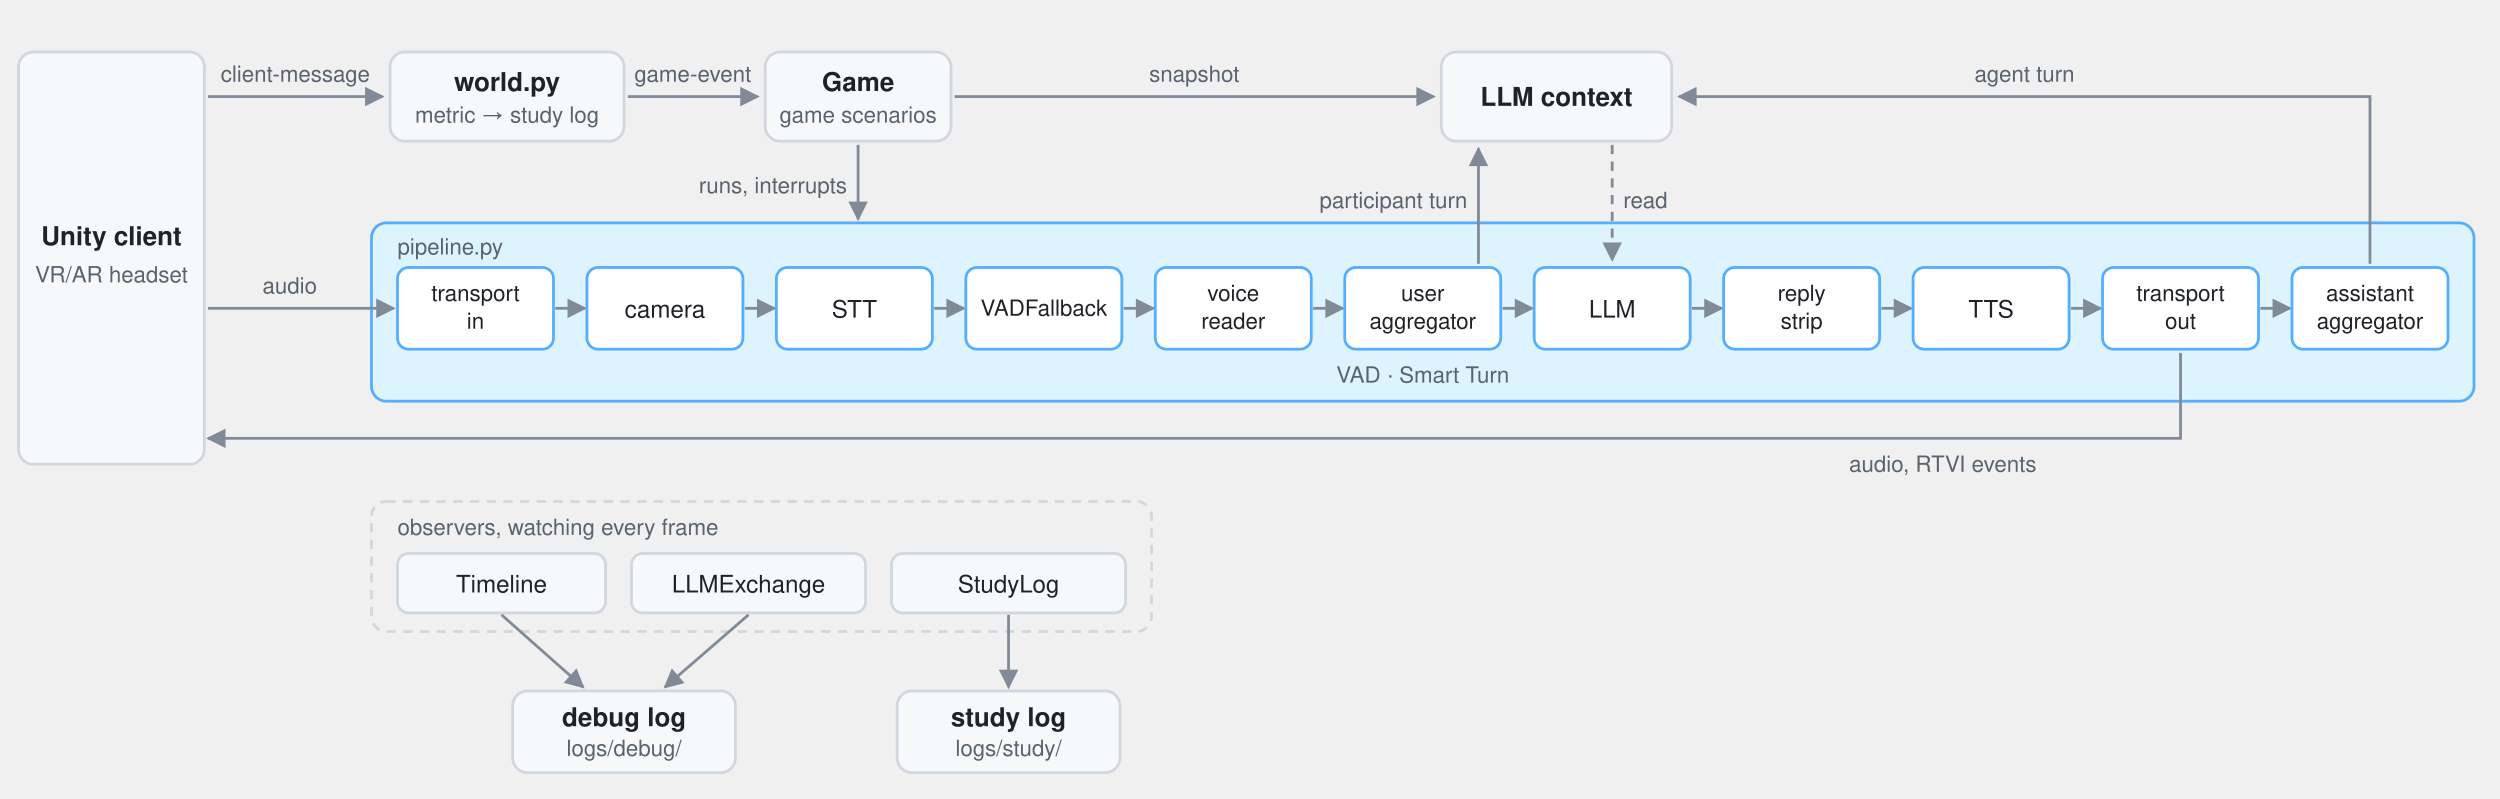
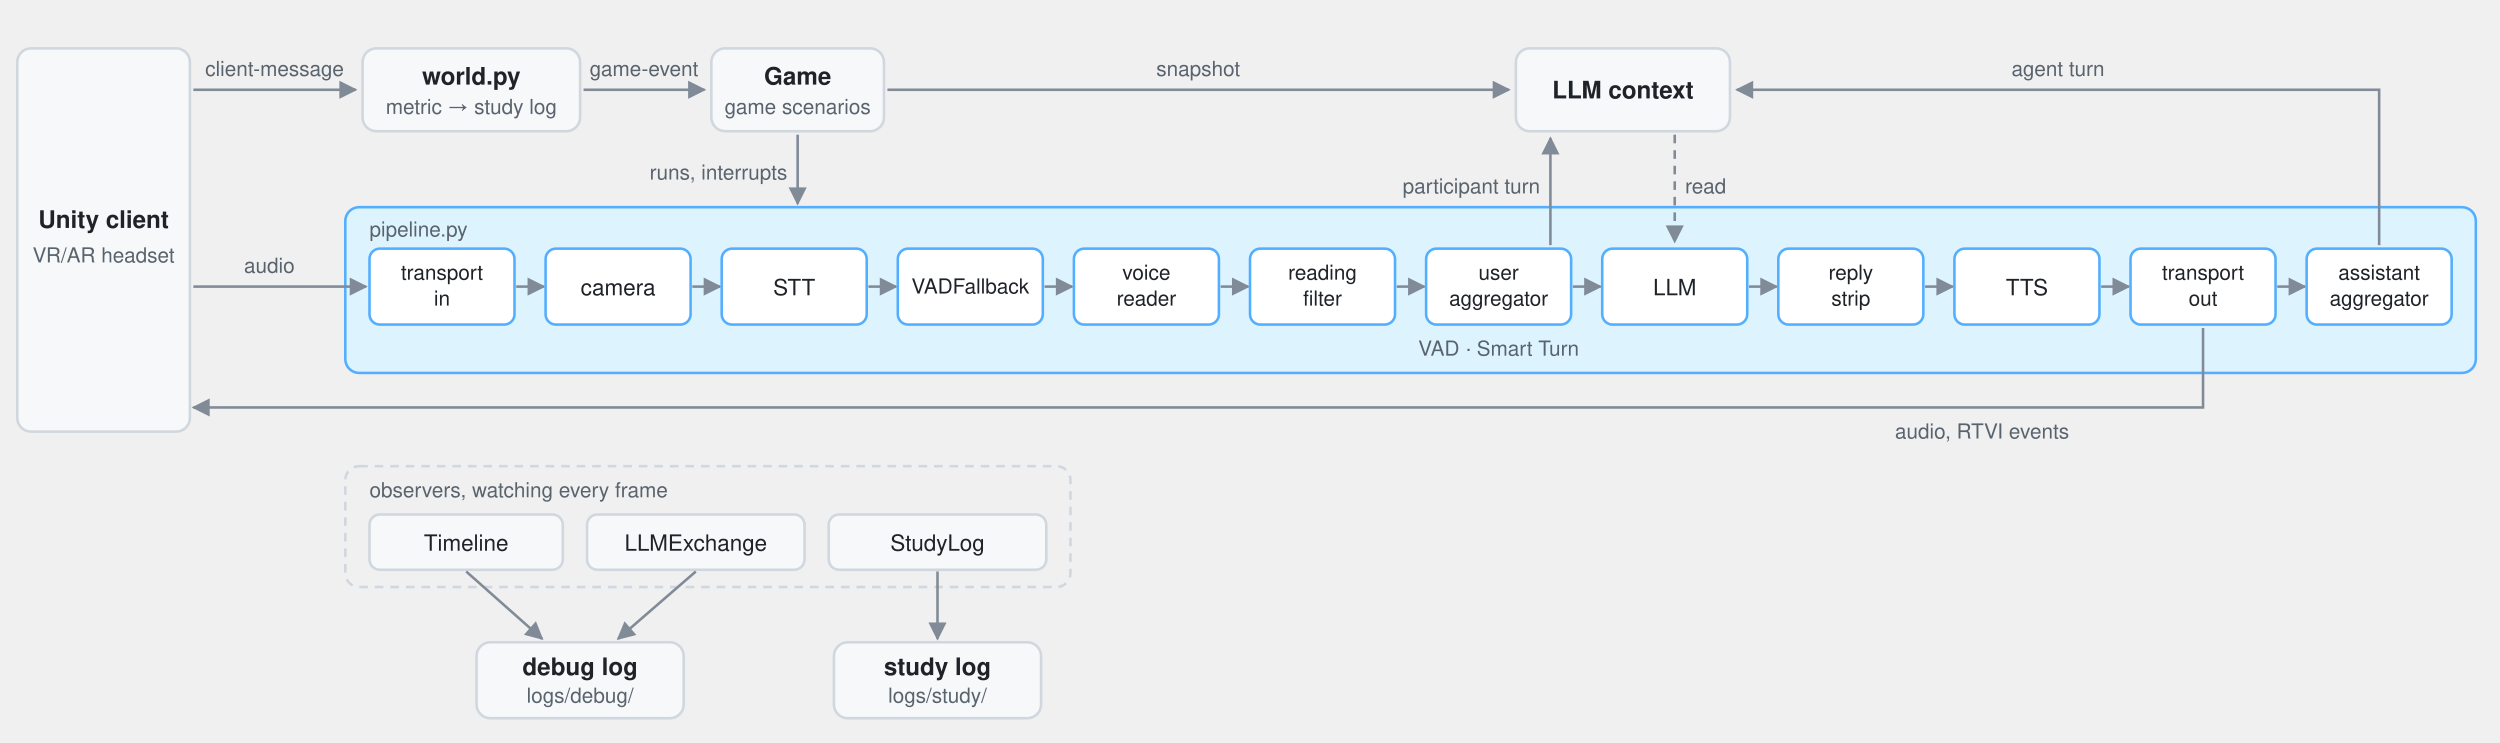
- <svg xmlns="http://www.w3.org/2000/svg" width="1346" height="430" viewBox="0 0 1346 430" role="img" aria-labelledby="title">
+ <svg xmlns="http://www.w3.org/2000/svg" width="1448" height="430" viewBox="0 0 1448 430" role="img" aria-labelledby="title">
  <style>
    text { font-family: -apple-system, "Segoe UI", Helvetica, Arial, sans-serif; fill: #1f2328; text-anchor: middle; }
    .name { font-size: 14px; font-weight: 600; }
    .sub { font-size: 12px; fill: #59636e; }
    .label { font-size: 12px; fill: #59636e; }
    .box { fill: #f6f8fa; stroke: #d0d7de; stroke-width: 1.5; }
    .agent { fill: #ddf4ff; stroke: #54aeff; stroke-width: 1.5; }
    .stage { fill: #ffffff; stroke: #54aeff; stroke-width: 1.5; }
    .group { fill: none; stroke: #d0d7de; stroke-width: 1.5; stroke-dasharray: 5 4; }
    .link { stroke: #818b98; stroke-width: 1.5; fill: none; }
    .dash { stroke-dasharray: 5 4; }
    .head { fill: #818b98; }
    @media (prefers-color-scheme: dark) {
      text { fill: #e6edf3; }
      .sub, .label { fill: #9198a1; }
      .box { fill: #151b23; stroke: #3d444d; }
      .agent { fill: #0d2a4f; stroke: #1f6feb; }
      .stage { fill: #0d1117; stroke: #1f6feb; }
      .group { stroke: #3d444d; }
      .link { stroke: #9198a1; }
      .head { fill: #9198a1; }
    }
  </style>
  <defs>
    <marker id="arrow" viewBox="0 0 10 10" refX="9" refY="5" markerWidth="7" markerHeight="7" orient="auto-start-reverse">
      <path class="head" d="M0,0 L10,5 L0,10 z" />
    </marker>
  </defs>
  <rect class="box" x="10" y="28" width="100" height="222" rx="8" />
  <text class="name" x="60" y="132">Unity client</text>
  <text class="sub" x="60" y="152">VR/AR headset</text>
-   <rect class="agent" x="200" y="120" width="1132" height="96" rx="8" />
+   <rect class="agent" x="200" y="120" width="1234" height="96" rx="8" />
  <text class="sub" x="214" y="137" style="text-anchor: start">pipeline.py</text>
  <rect class="stage" x="214" y="144" width="84" height="44" rx="6" />
  <text x="256" y="162" font-size="12">transport</text>
  <text x="256" y="177" font-size="12">in</text>
  <line class="link" x1="299" y1="166" x2="315" y2="166" marker-end="url(#arrow)" />
  <rect class="stage" x="316" y="144" width="84" height="44" rx="6" />
  <text x="358" y="171" font-size="13">camera</text>
  <line class="link" x1="401" y1="166" x2="417" y2="166" marker-end="url(#arrow)" />
  <rect class="stage" x="418" y="144" width="84" height="44" rx="6" />
  <text x="460" y="171" font-size="13">STT</text>
  <line class="link" x1="503" y1="166" x2="519" y2="166" marker-end="url(#arrow)" />
  <rect class="stage" x="520" y="144" width="84" height="44" rx="6" />
  <text x="562" y="170" font-size="12">VADFallback</text>
  <line class="link" x1="605" y1="166" x2="621" y2="166" marker-end="url(#arrow)" />
  <rect class="stage" x="622" y="144" width="84" height="44" rx="6" />
  <text x="664" y="162" font-size="12">voice</text>
  <text x="664" y="177" font-size="12">reader</text>
  <line class="link" x1="707" y1="166" x2="723" y2="166" marker-end="url(#arrow)" />
  <rect class="stage" x="724" y="144" width="84" height="44" rx="6" />
-   <text x="766" y="162" font-size="12">user</text>
-   <text x="766" y="177" font-size="12">aggregator</text>
+   <text x="766" y="162" font-size="12">reading</text>
+   <text x="766" y="177" font-size="12">filter</text>
  <line class="link" x1="809" y1="166" x2="825" y2="166" marker-end="url(#arrow)" />
-   <text class="label" x="766" y="206">VAD · Smart Turn</text>
  <rect class="stage" x="826" y="144" width="84" height="44" rx="6" />
-   <text x="868" y="171" font-size="13">LLM</text>
+   <text x="868" y="162" font-size="12">user</text>
+   <text x="868" y="177" font-size="12">aggregator</text>
  <line class="link" x1="911" y1="166" x2="927" y2="166" marker-end="url(#arrow)" />
+   <text class="label" x="868" y="206">VAD · Smart Turn</text>
  <rect class="stage" x="928" y="144" width="84" height="44" rx="6" />
-   <text x="970" y="162" font-size="12">reply</text>
-   <text x="970" y="177" font-size="12">strip</text>
+   <text x="970" y="171" font-size="13">LLM</text>
  <line class="link" x1="1013" y1="166" x2="1029" y2="166" marker-end="url(#arrow)" />
  <rect class="stage" x="1030" y="144" width="84" height="44" rx="6" />
-   <text x="1072" y="171" font-size="13">TTS</text>
+   <text x="1072" y="162" font-size="12">reply</text>
+   <text x="1072" y="177" font-size="12">strip</text>
  <line class="link" x1="1115" y1="166" x2="1131" y2="166" marker-end="url(#arrow)" />
  <rect class="stage" x="1132" y="144" width="84" height="44" rx="6" />
-   <text x="1174" y="162" font-size="12">transport</text>
-   <text x="1174" y="177" font-size="12">out</text>
+   <text x="1174" y="171" font-size="13">TTS</text>
  <line class="link" x1="1217" y1="166" x2="1233" y2="166" marker-end="url(#arrow)" />
  <rect class="stage" x="1234" y="144" width="84" height="44" rx="6" />
-   <text x="1276" y="162" font-size="12">assistant</text>
-   <text x="1276" y="177" font-size="12">aggregator</text>
+   <text x="1276" y="162" font-size="12">transport</text>
+   <text x="1276" y="177" font-size="12">out</text>
+   <line class="link" x1="1319" y1="166" x2="1335" y2="166" marker-end="url(#arrow)" />
+   <rect class="stage" x="1336" y="144" width="84" height="44" rx="6" />
+   <text x="1378" y="162" font-size="12">assistant</text>
+   <text x="1378" y="177" font-size="12">aggregator</text>
  <line class="link" x1="112" y1="52" x2="206" y2="52" marker-end="url(#arrow)" />
  <text class="label" x="159" y="44">client-message</text>
  <rect class="box" x="210" y="28" width="126" height="48" rx="8" />
  <text class="name" x="273" y="49">world.py</text>
  <text class="sub" x="273" y="66">metric → study log</text>
  <line class="link" x1="338" y1="52" x2="408" y2="52" marker-end="url(#arrow)" />
  <text class="label" x="373" y="44">game-event</text>
  <rect class="box" x="412" y="28" width="100" height="48" rx="8" />
  <text class="name" x="462" y="49">Game</text>
  <text class="sub" x="462" y="66">game scenarios</text>
-   <line class="link" x1="514" y1="52" x2="772" y2="52" marker-end="url(#arrow)" />
-   <text class="label" x="643" y="44">snapshot</text>
-   <rect class="box" x="776" y="28" width="124" height="48" rx="8" />
-   <text class="name" x="838" y="57">LLM context</text>
+   <line class="link" x1="514" y1="52" x2="874" y2="52" marker-end="url(#arrow)" />
+   <text class="label" x="694" y="44">snapshot</text>
+   <rect class="box" x="878" y="28" width="124" height="48" rx="8" />
+   <text class="name" x="940" y="57">LLM context</text>
  <line class="link" x1="462" y1="78" x2="462" y2="118" marker-end="url(#arrow)" />
  <text class="label" x="456" y="104" style="text-anchor: end">runs, interrupts</text>
-   <line class="link" x1="796" y1="142" x2="796" y2="80" marker-end="url(#arrow)" />
-   <text class="label" x="790" y="112" style="text-anchor: end">participant turn</text>
-   <line class="link dash" x1="868" y1="78" x2="868" y2="140" marker-end="url(#arrow)" />
-   <text class="label" x="874" y="112" style="text-anchor: start">read</text>
-   <path class="link" d="M1276,142 V52 H904" marker-end="url(#arrow)" />
-   <text class="label" x="1090" y="44">agent turn</text>
+   <line class="link" x1="898" y1="142" x2="898" y2="80" marker-end="url(#arrow)" />
+   <text class="label" x="892" y="112" style="text-anchor: end">participant turn</text>
+   <line class="link dash" x1="970" y1="78" x2="970" y2="140" marker-end="url(#arrow)" />
+   <text class="label" x="976" y="112" style="text-anchor: start">read</text>
+   <path class="link" d="M1378,142 V52 H1006" marker-end="url(#arrow)" />
+   <text class="label" x="1192" y="44">agent turn</text>
  <line class="link" x1="112" y1="166" x2="212" y2="166" marker-end="url(#arrow)" />
  <text class="label" x="156" y="158">audio</text>
-   <path class="link" d="M1174,190 V236 H112" marker-end="url(#arrow)" />
-   <text class="label" x="1046" y="254">audio, RTVI events</text>
+   <path class="link" d="M1276,190 V236 H112" marker-end="url(#arrow)" />
+   <text class="label" x="1148" y="254">audio, RTVI events</text>
  <rect class="group" x="200" y="270" width="420" height="70" rx="8" />
  <text class="sub" x="214" y="288" style="text-anchor: start">observers, watching every frame</text>
  <rect class="box" x="214" y="298" width="112" height="32" rx="6" />
  <text x="270" y="319" font-size="13">Timeline</text>
  <rect class="box" x="340" y="298" width="126" height="32" rx="6" />
  <text x="403" y="319" font-size="13">LLMExchange</text>
  <rect class="box" x="480" y="298" width="126" height="32" rx="6" />
  <text x="543" y="319" font-size="13">StudyLog</text>
  <line class="link" x1="270" y1="331" x2="314" y2="370" marker-end="url(#arrow)" />
  <line class="link" x1="403" y1="331" x2="358" y2="370" marker-end="url(#arrow)" />
  <line class="link" x1="543" y1="331" x2="543" y2="370" marker-end="url(#arrow)" />
  <rect class="box" x="276" y="372" width="120" height="44" rx="8" />
  <text class="name" x="336" y="391">debug log</text>
  <text class="sub" x="336" y="407">logs/debug/</text>
  <rect class="box" x="483" y="372" width="120" height="44" rx="8" />
  <text class="name" x="543" y="391">study log</text>
  <text class="sub" x="543" y="407">logs/study/</text>
</svg>
